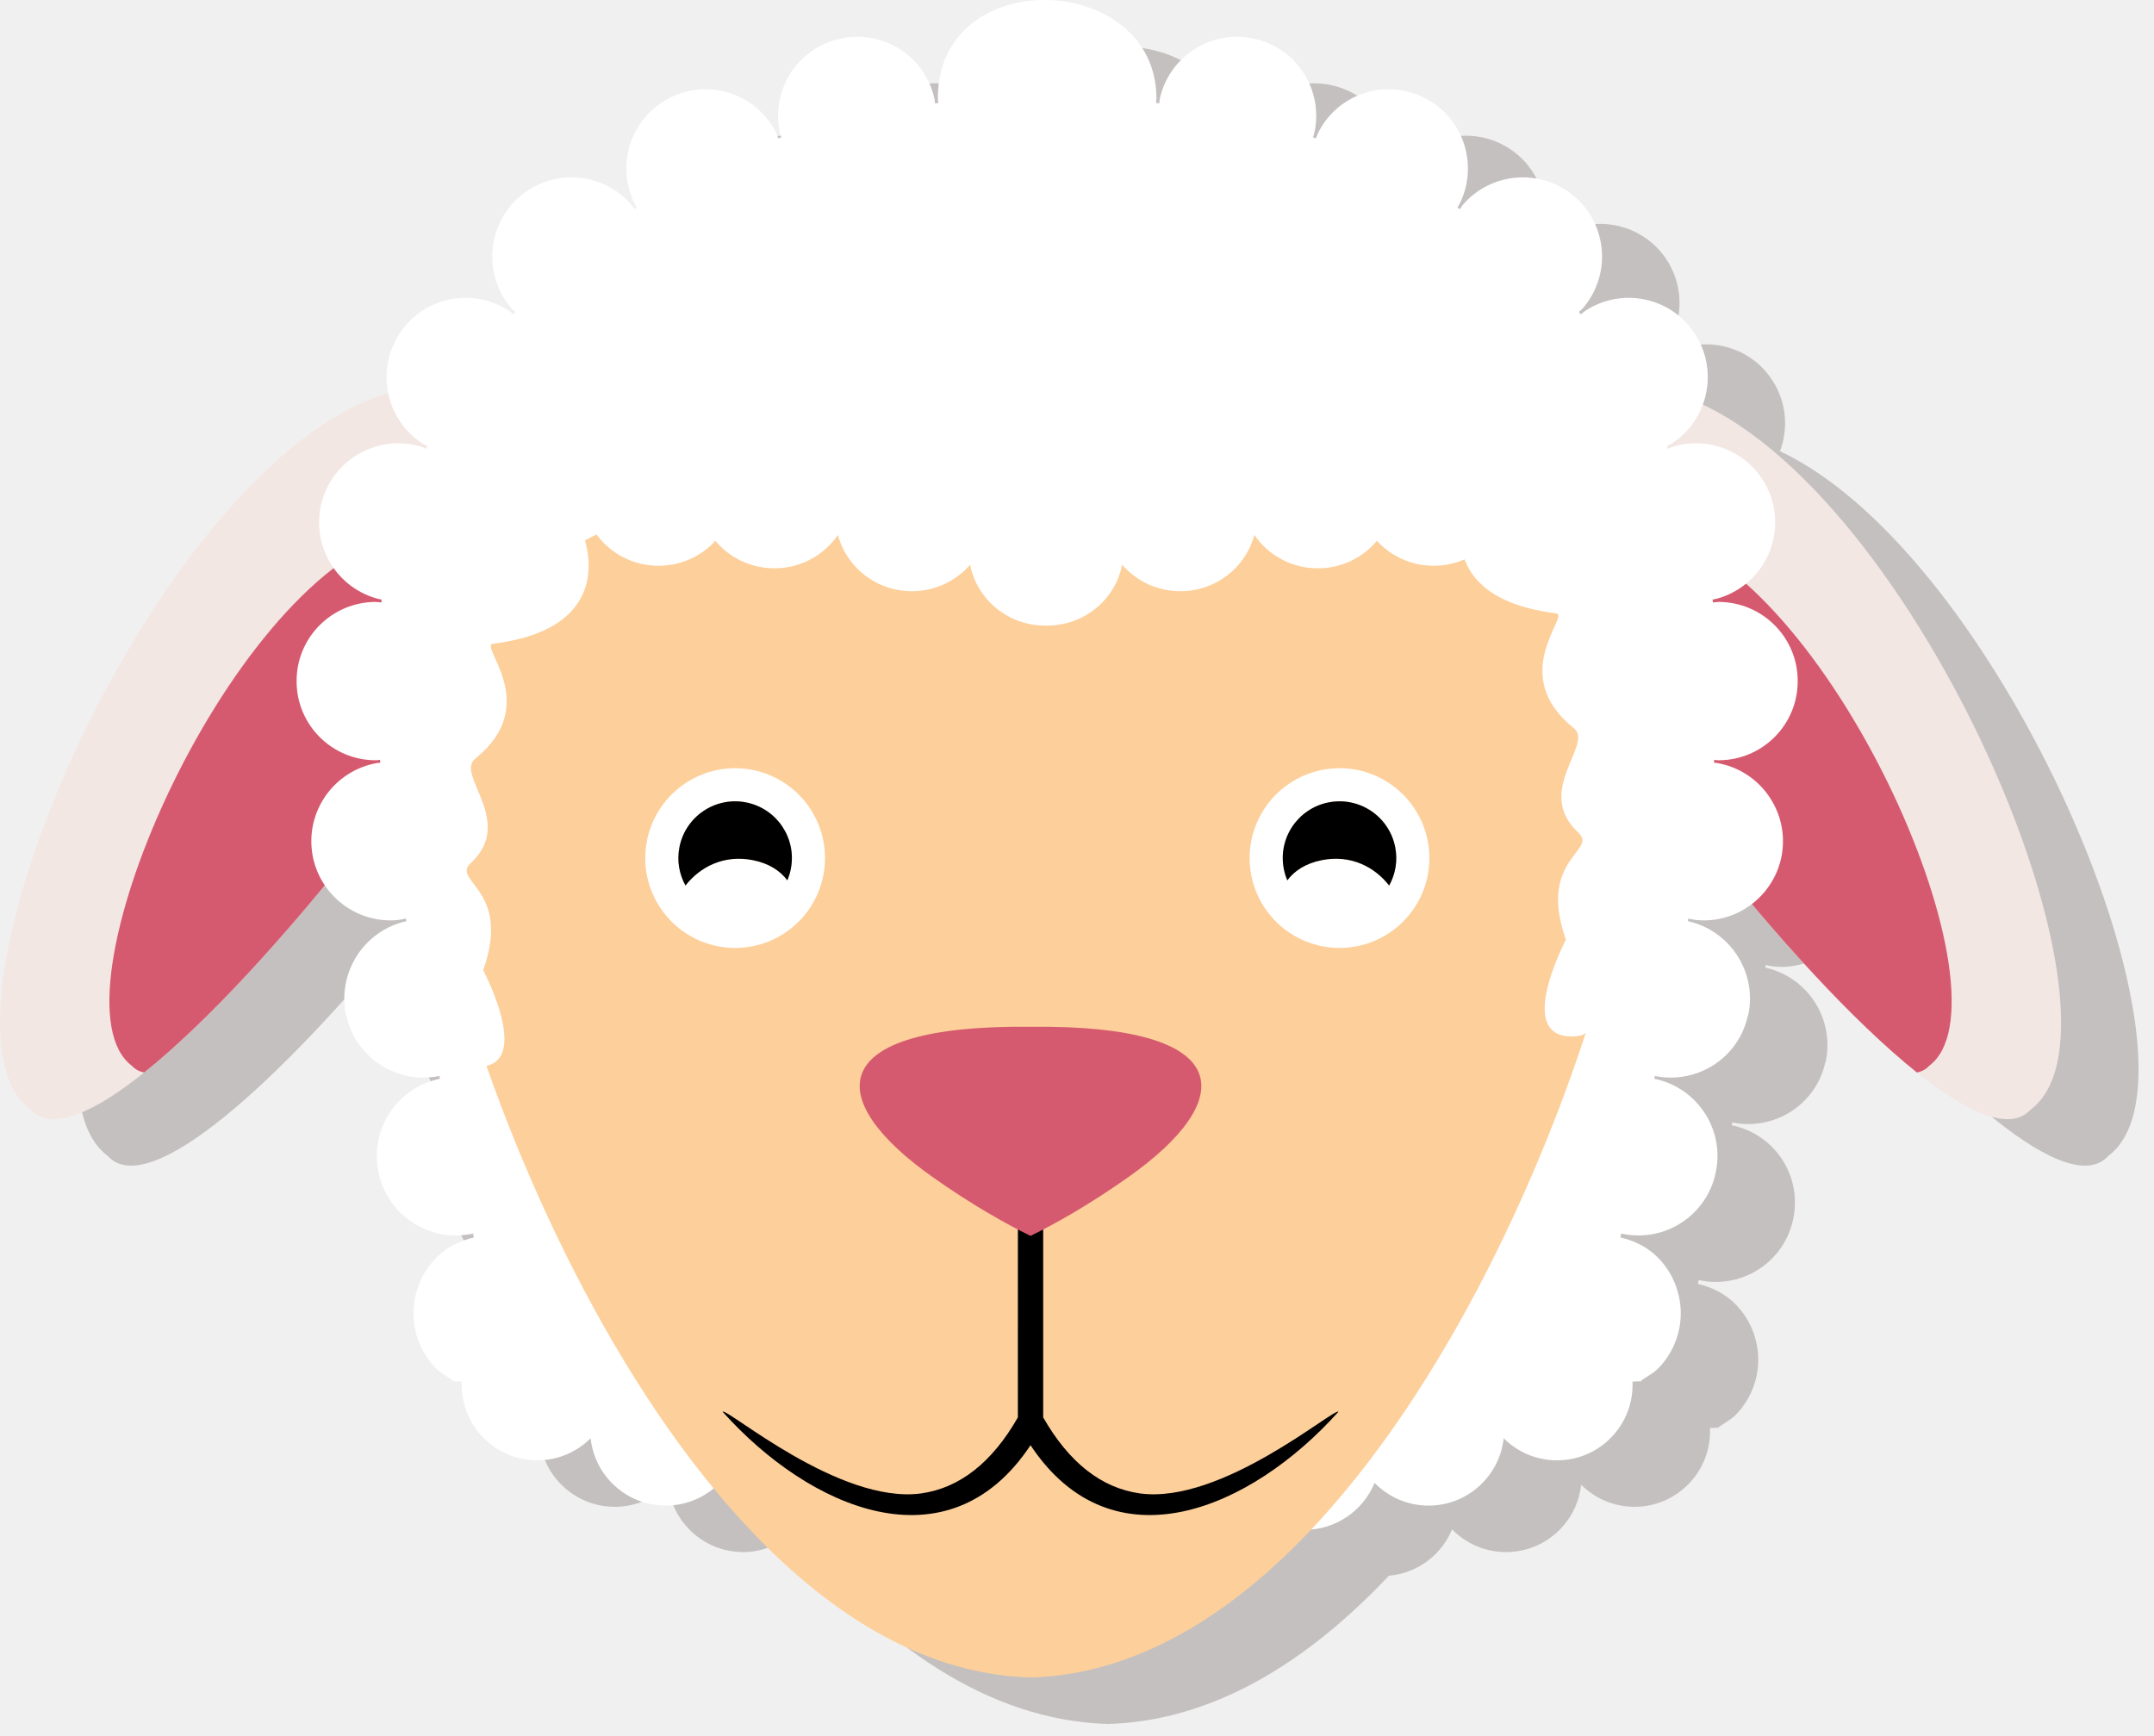
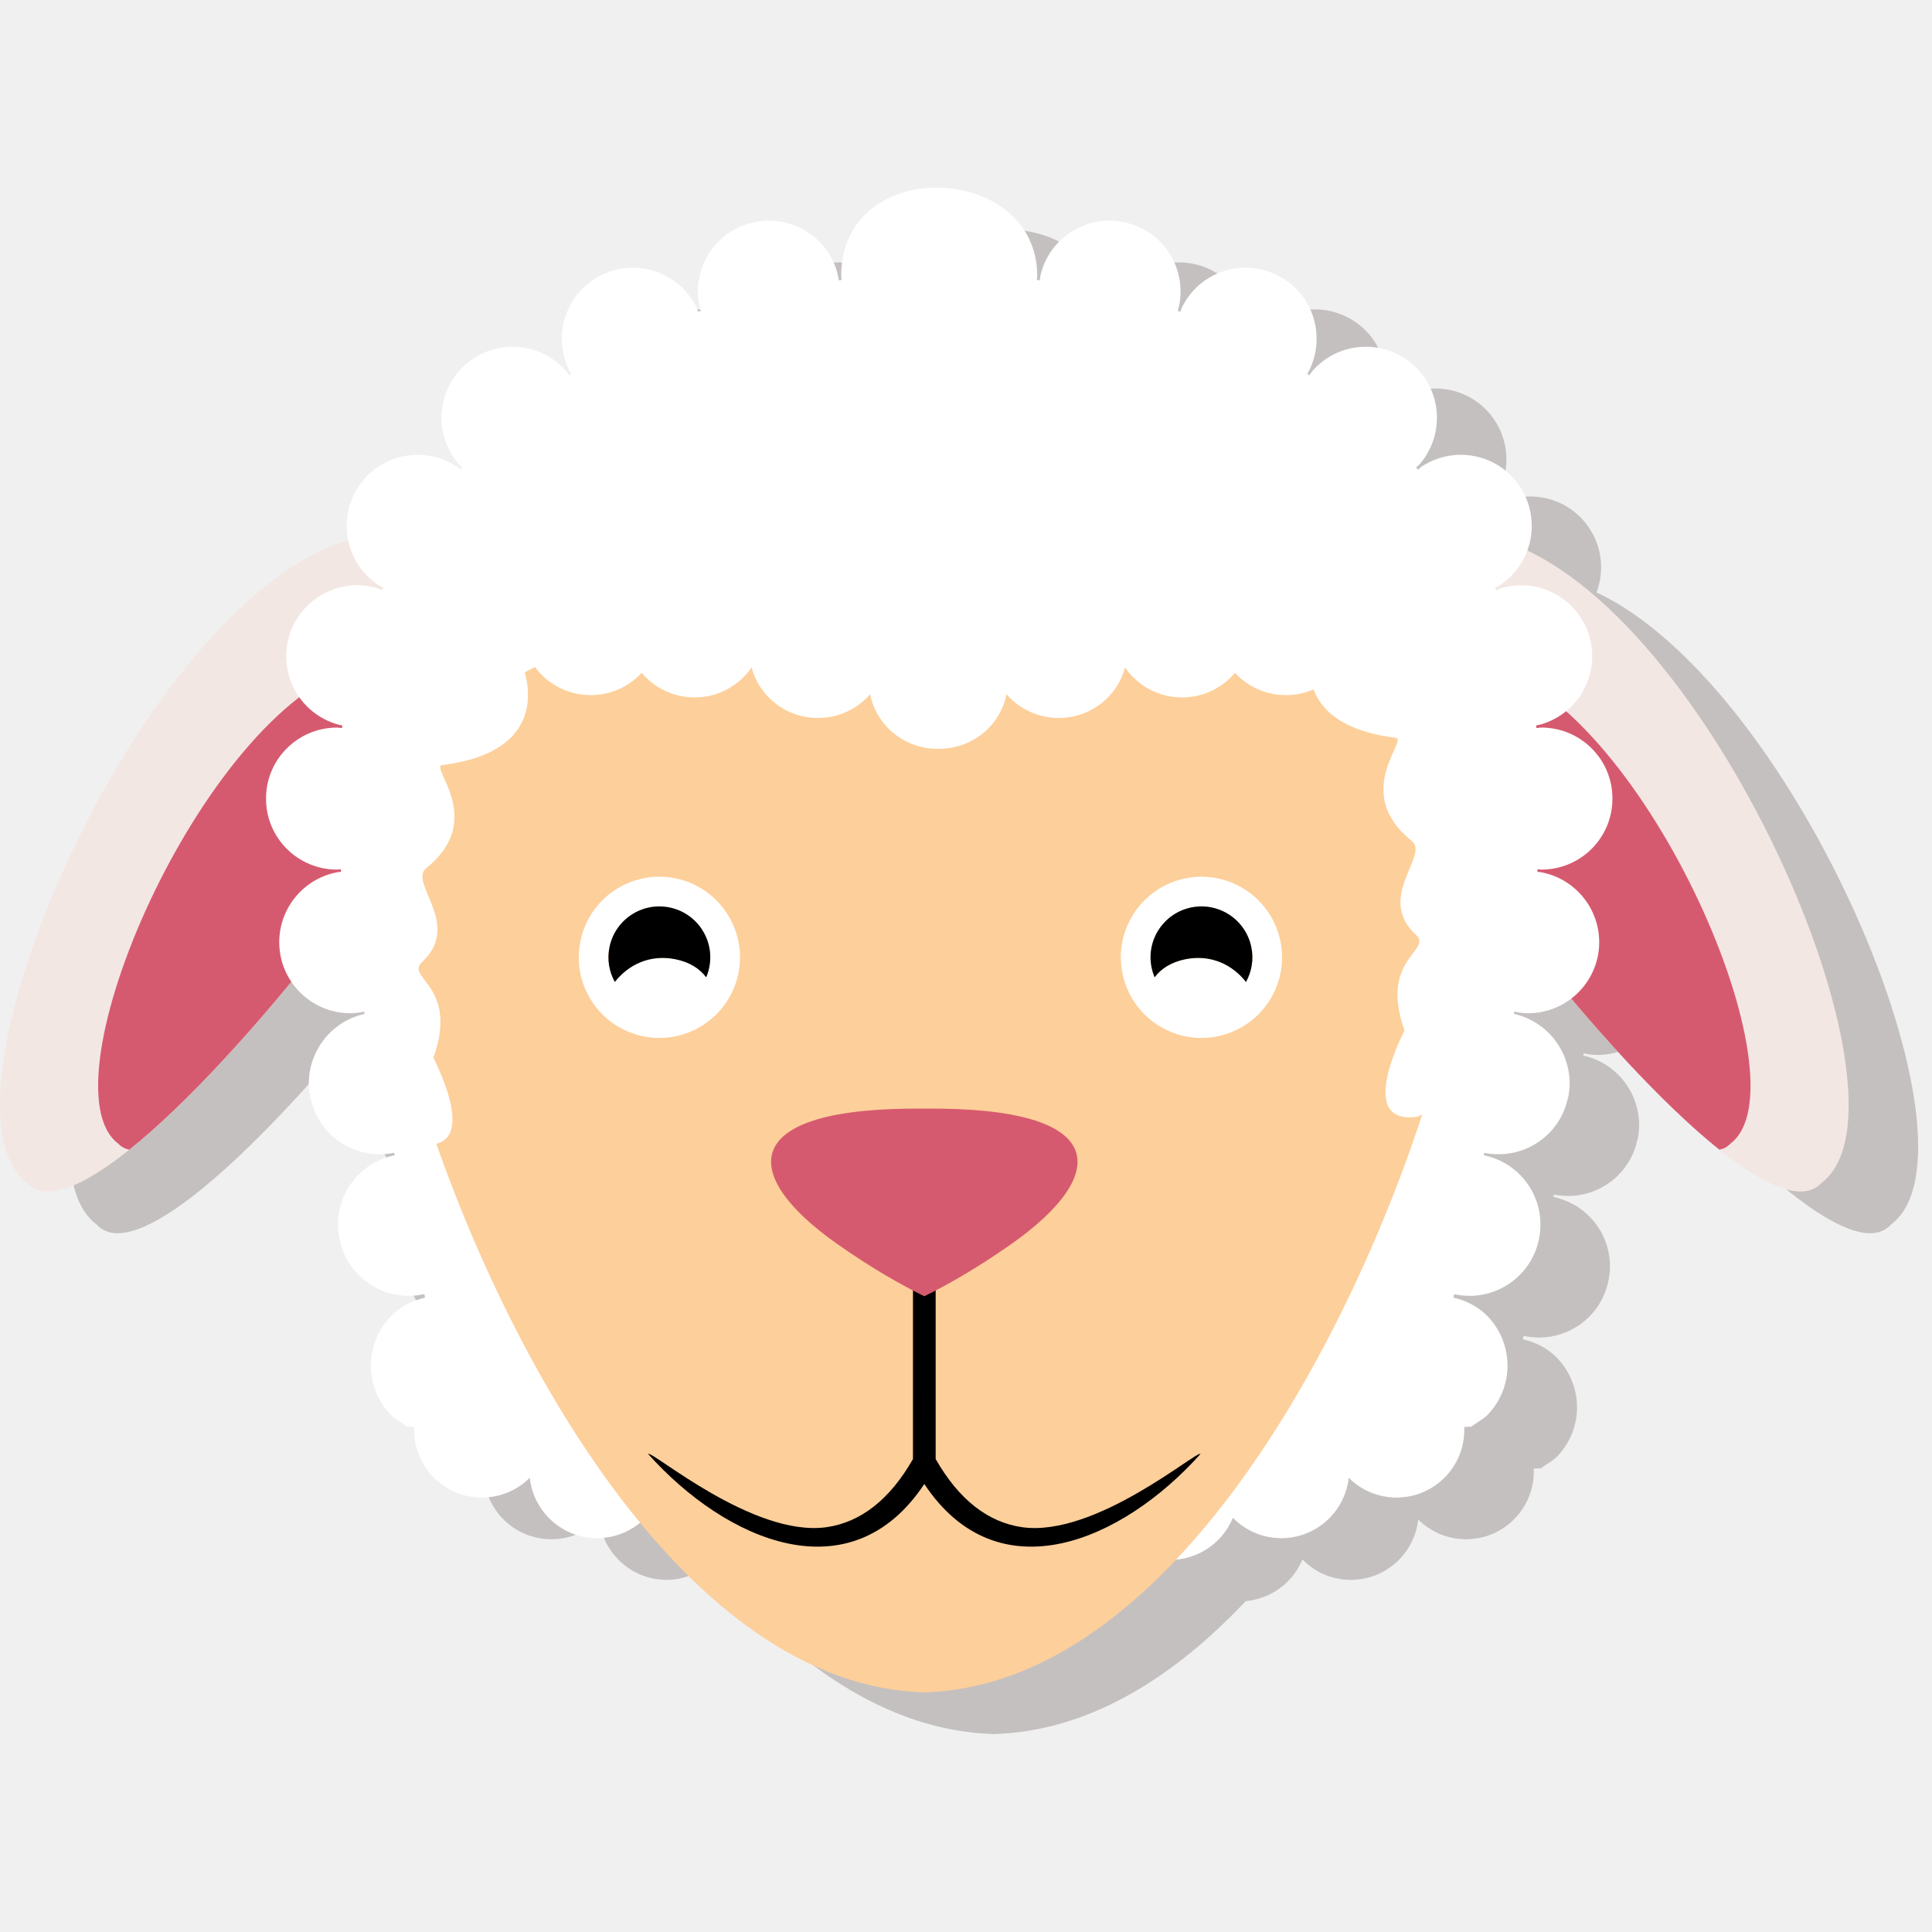
- <svg xmlns="http://www.w3.org/2000/svg" width="100%" height="100%" viewBox="0 0 139 112" version="1.1" xml:space="preserve" style="fill-rule:evenodd;clip-rule:evenodd;stroke-linejoin:round;stroke-miterlimit:1.414;">
-   <path d="M114.866,29.121c0.548,-1.472 0.428,-3.171 -0.499,-4.586c-1.533,-2.367 -4.703,-3.021 -7.066,-1.476c-0.106,0.068 -0.188,0.156 -0.284,0.229c-0.043,-0.05 -0.086,-0.104 -0.13,-0.153c0.082,-0.084 0.175,-0.147 0.255,-0.237c1.838,-2.144 1.606,-5.356 -0.527,-7.21c-2.145,-1.838 -5.373,-1.605 -7.209,0.525c-0.078,0.089 -0.129,0.191 -0.199,0.283c-0.055,-0.035 -0.106,-0.068 -0.154,-0.102c0.05,-0.095 0.109,-0.183 0.16,-0.282c1.228,-2.54 0.179,-5.606 -2.364,-6.833c-2.525,-1.239 -5.591,-0.187 -6.816,2.352c-0.049,0.097 -0.072,0.201 -0.111,0.301c-0.065,-0.024 -0.129,-0.049 -0.196,-0.071c0.028,-0.094 0.067,-0.177 0.088,-0.275c0.614,-2.759 -1.123,-5.488 -3.883,-6.086c-2.759,-0.613 -5.488,1.125 -6.087,3.883c-0.02,0.095 -0.018,0.189 -0.034,0.285c-0.072,-0.008 -0.142,-0.018 -0.213,-0.026c0.004,-0.097 0.028,-0.191 0.028,-0.289c0,-8.19 -14.104,-8.748 -14.104,0c0,0.098 0.024,0.192 0.03,0.289c-0.071,0.008 -0.145,0.018 -0.213,0.026c-0.016,-0.096 -0.014,-0.19 -0.035,-0.285c-0.598,-2.758 -3.329,-4.496 -6.086,-3.883c-2.762,0.598 -4.497,3.327 -3.885,6.086c0.021,0.098 0.06,0.181 0.088,0.275c-0.067,0.022 -0.131,0.047 -0.196,0.071c-0.037,-0.1 -0.062,-0.204 -0.111,-0.301c-1.225,-2.539 -4.291,-3.591 -6.816,-2.352c-2.541,1.227 -3.59,4.293 -2.362,6.833c0.047,0.099 0.108,0.187 0.16,0.282c-0.05,0.034 -0.101,0.067 -0.156,0.102c-0.068,-0.092 -0.121,-0.194 -0.199,-0.283c-1.836,-2.13 -5.064,-2.363 -7.209,-0.525c-2.131,1.854 -2.363,5.066 -0.525,7.21c0.078,0.09 0.172,0.153 0.254,0.237c-0.043,0.049 -0.088,0.103 -0.131,0.153c-0.094,-0.073 -0.178,-0.161 -0.284,-0.229c-2.363,-1.545 -5.533,-0.891 -7.064,1.476c-0.77,1.178 -0.993,2.556 -0.731,3.833c-0.016,0.005 -0.031,0.008 -0.046,0.013c-15,4.539 -30.578,40.611 -23.043,46.227c2.676,2.925 11.158,-4.948 19.012,-14.484c0.934,1.387 2.497,2.274 4.224,2.274c0.279,0 0.57,-0.027 0.861,-0.088c0.049,-0.007 0.09,-0.027 0.135,-0.037c0.012,0.058 0.022,0.118 0.037,0.174c-2.746,0.608 -4.49,3.329 -3.894,6.081l0.015,0c0.51,2.396 2.625,4.015 4.977,4.015c0.342,0 0.685,-0.029 1.027,-0.104c0.008,0.058 0.022,0.122 0.035,0.186c-0.017,0.003 -0.035,0.002 -0.052,0.006c-2.762,0.597 -4.512,3.311 -3.901,6.074c0.512,2.394 2.631,4.026 4.979,4.026c0.365,0 0.73,-0.043 1.094,-0.116c0.007,0 0.013,-0.004 0.023,-0.006c0.012,0.083 0.025,0.169 0.043,0.253c-0.893,0.203 -1.734,0.617 -2.385,1.27c-0.965,0.949 -1.508,2.278 -1.508,3.622c0,1.343 0.543,2.655 1.508,3.605c0.284,0.283 1.062,0.708 1.076,0.778l0.534,0.026c-0.002,0.068 -0.004,0.136 -0.004,0.205c0,2.693 2.181,4.875 4.875,4.875c1.343,0 2.56,-0.544 3.443,-1.424c0.262,2.443 2.332,4.346 4.846,4.346c1.175,0 2.237,-0.434 3.08,-1.127c5.764,7.005 12.68,12.001 20.461,12.22c6.756,-0.19 12.859,-3.984 18.124,-9.565c1.847,-0.166 3.401,-1.347 4.077,-2.995c0.885,0.904 2.117,1.467 3.484,1.467c2.514,0 4.582,-1.903 4.846,-4.346c0.883,0.88 2.1,1.424 3.443,1.424c2.694,0 4.875,-2.182 4.875,-4.875c0,-0.069 -0.002,-0.137 -0.004,-0.205l0.533,-0.026c0.015,-0.07 0.793,-0.495 1.077,-0.778c0.963,-0.95 1.506,-2.262 1.506,-3.605c0,-1.344 -0.543,-2.673 -1.506,-3.622c-0.653,-0.653 -1.494,-1.067 -2.385,-1.27c0.018,-0.084 0.031,-0.17 0.043,-0.253c0.01,0.002 0.014,0.006 0.022,0.006c0.363,0.073 0.728,0.116 1.093,0.116c2.35,0 4.469,-1.632 4.979,-4.026c0.613,-2.763 -1.139,-5.477 -3.899,-6.074c-0.017,-0.004 -0.035,-0.003 -0.052,-0.006c0.013,-0.064 0.027,-0.128 0.035,-0.186c0.34,0.075 0.685,0.104 1.025,0.104c2.352,0 4.467,-1.619 4.977,-4.015l0.017,0c0.596,-2.752 -1.148,-5.473 -3.894,-6.081c0.013,-0.056 0.025,-0.116 0.035,-0.174c0.047,0.01 0.086,0.03 0.135,0.037c0.293,0.061 0.584,0.088 0.863,0.088c1.147,0 2.22,-0.398 3.089,-1.064c7.559,8.977 15.442,16.074 18.003,13.274c7.224,-5.383 -6.792,-38.734 -21.177,-45.487" style="fill:#1b0000;fill-opacity:0.2;" />
-   <path d="M34.267,92.137l-0.1,-0.005c0.082,0.025 0.103,0.02 0.1,0.005" style="fill:#1b0000;fill-opacity:0.2;" />
-   <path d="M110.978,92.132l-0.099,0.005c-0.003,0.015 0.017,0.019 0.099,-0.005" style="fill:#1b0000;fill-opacity:0.2;" />
-   <path d="M131.042,71.608c-5.359,5.86 -34.029,-31.623 -34.262,-38.991c0,0 -3.773,-11.776 11.221,-7.237c14.998,4.54 30.578,40.612 23.041,46.228" style="fill:#f3e7e3;" />
-   <path d="M123.699,69.213c-8.225,-6.58 -20.314,-22.364 -24.98,-31.33c-0.081,-2.358 0.99,-5.765 8.646,-3.447c11.145,3.373 22.723,30.178 17.121,34.351c-0.213,0.235 -0.478,0.369 -0.787,0.426" style="fill:#d65a6f;" />
-   <path d="M1.96,71.608c5.361,5.86 34.031,-31.623 34.262,-38.991c0,0 3.773,-11.776 -11.219,-7.237c-15,4.54 -30.578,40.612 -23.043,46.228" style="fill:#f3e7e3;" />
-   <path d="M9.306,69.213c8.223,-6.58 20.312,-22.364 24.98,-31.33c0.079,-2.358 -0.99,-5.765 -8.648,-3.447c-11.145,3.373 -22.723,30.178 -17.121,34.351c0.215,0.235 0.48,0.369 0.789,0.426" style="fill:#d65a6f;" />
-   <path d="M60.521,6.353c0,0.098 0.023,0.191 0.029,0.289c-0.07,0.008 -0.144,0.018 -0.213,0.025c-0.015,-0.095 -0.013,-0.189 -0.035,-0.285c-0.597,-2.758 -3.328,-4.496 -6.086,-3.883c-2.761,0.598 -4.496,3.328 -3.884,6.086c0.021,0.098 0.06,0.182 0.087,0.276c-0.066,0.021 -0.13,0.047 -0.195,0.07c-0.037,-0.099 -0.062,-0.203 -0.111,-0.301c-1.225,-2.539 -4.291,-3.59 -6.817,-2.351c-2.541,1.226 -3.589,4.293 -2.361,6.833c0.047,0.098 0.107,0.186 0.16,0.282c-0.051,0.033 -0.101,0.066 -0.156,0.102c-0.068,-0.092 -0.121,-0.195 -0.199,-0.284c-1.836,-2.13 -5.065,-2.362 -7.209,-0.524c-2.131,1.853 -2.364,5.065 -0.526,7.21c0.079,0.09 0.172,0.152 0.254,0.236c-0.043,0.049 -0.088,0.104 -0.131,0.154c-0.093,-0.074 -0.177,-0.162 -0.283,-0.229c-2.363,-1.546 -5.533,-0.892 -7.064,1.476c-1.547,2.363 -0.891,5.53 1.474,7.08c0.106,0.068 0.219,0.119 0.327,0.178c-0.024,0.056 -0.055,0.112 -0.081,0.169c-0.117,-0.047 -0.224,-0.108 -0.349,-0.144c-2.699,-0.803 -5.543,0.746 -6.35,3.445c-0.801,2.714 0.744,5.547 3.461,6.348c0.119,0.038 0.242,0.056 0.367,0.084c-0.009,0.062 -0.019,0.127 -0.025,0.187c-0.125,-0.009 -0.244,-0.037 -0.371,-0.037c-2.83,0.016 -5.109,2.307 -5.094,5.123c0,2.818 2.289,5.096 5.108,5.096l0.015,0c0.088,0 0.172,-0.023 0.258,-0.027c0.006,0.064 0.014,0.127 0.021,0.189c-0.068,0.009 -0.128,0.003 -0.191,0.013c-2.791,0.481 -4.656,3.123 -4.189,5.897l0,0.014c0.435,2.482 2.584,4.248 5.035,4.248c0.279,0 0.57,-0.027 0.861,-0.088c0.049,-0.008 0.09,-0.027 0.135,-0.037c0.012,0.058 0.021,0.117 0.037,0.174c-2.746,0.607 -4.49,3.329 -3.895,6.081l0.016,0c0.51,2.395 2.625,4.014 4.977,4.014c0.341,0 0.685,-0.029 1.027,-0.103c0.008,0.058 0.021,0.122 0.035,0.185c-0.017,0.003 -0.035,0.002 -0.053,0.006c-2.761,0.598 -4.511,3.312 -3.9,6.075c0.512,2.393 2.631,4.026 4.979,4.026c0.365,0 0.73,-0.043 1.093,-0.116c0.008,0 0.014,-0.004 0.024,-0.006c0.011,0.083 0.025,0.169 0.043,0.253c-0.893,0.203 -1.735,0.617 -2.385,1.269c-0.965,0.95 -1.508,2.279 -1.508,3.622c0,1.343 0.543,2.656 1.508,3.606c0.346,0.345 1.439,0.907 0.976,0.772l0.633,0.032c-0.002,0.068 -0.004,0.135 -0.004,0.205c0,2.693 2.182,4.875 4.875,4.875c1.344,0 2.561,-0.544 3.444,-1.424c0.261,2.442 2.332,4.346 4.845,4.346c1.366,0 2.598,-0.563 3.485,-1.467c0.728,1.776 2.472,3.028 4.512,3.028c0.984,0 1.9,-0.294 2.668,-0.796c0.871,1.321 2.367,2.192 4.068,2.192c2.693,0 4.875,-2.183 4.875,-4.875c0,-2.693 -2.182,-4.875 -4.875,-4.875c-0.985,0 -1.901,0.292 -2.666,0.794c-0.367,-0.555 -0.846,-1.032 -1.402,-1.396c3.882,0.016 7.957,-0.012 12,-0.112c0.65,0.017 1.298,0.031 1.949,0.043c0.648,-0.012 1.299,-0.026 1.947,-0.043c4.045,0.1 8.117,0.128 12.002,0.112c-0.559,0.364 -1.037,0.841 -1.402,1.396c-0.768,-0.502 -1.682,-0.794 -2.668,-0.794c-2.692,0 -4.873,2.182 -4.873,4.875c0,2.692 2.181,4.875 4.873,4.875c1.701,0 3.199,-0.871 4.07,-2.192c0.766,0.502 1.682,0.796 2.666,0.796c2.039,0 3.785,-1.252 4.514,-3.028c0.884,0.904 2.117,1.467 3.484,1.467c2.514,0 4.582,-1.904 4.846,-4.346c0.883,0.88 2.099,1.424 3.443,1.424c2.693,0 4.875,-2.182 4.875,-4.875c0,-0.07 -0.002,-0.137 -0.004,-0.205l0.631,-0.032c-0.461,0.135 0.633,-0.427 0.979,-0.772c0.962,-0.95 1.505,-2.263 1.505,-3.606c0,-1.343 -0.543,-2.672 -1.505,-3.622c-0.653,-0.652 -1.495,-1.066 -2.385,-1.269c0.017,-0.084 0.031,-0.17 0.043,-0.253c0.01,0.002 0.013,0.006 0.021,0.006c0.364,0.073 0.729,0.116 1.094,0.116c2.35,0 4.469,-1.633 4.979,-4.026c0.613,-2.763 -1.139,-5.477 -3.899,-6.075c-0.018,-0.004 -0.035,-0.003 -0.053,-0.006c0.014,-0.063 0.028,-0.127 0.035,-0.185c0.34,0.074 0.686,0.103 1.026,0.103c2.351,0 4.467,-1.619 4.976,-4.014l0.018,0c0.596,-2.752 -1.148,-5.474 -3.895,-6.081c0.014,-0.057 0.026,-0.116 0.036,-0.174c0.047,0.01 0.086,0.029 0.134,0.037c0.293,0.061 0.584,0.088 0.864,0.088c2.451,0 4.597,-1.766 5.035,-4.248l0,-0.014c0.467,-2.774 -1.401,-5.416 -4.192,-5.897c-0.062,-0.01 -0.123,-0.004 -0.189,-0.013c0.006,-0.062 0.016,-0.125 0.021,-0.189c0.086,0.004 0.168,0.027 0.256,0.027l0.018,0c2.818,0 5.107,-2.278 5.107,-5.096c0.016,-2.816 -2.263,-5.107 -5.093,-5.123c-0.127,0 -0.248,0.028 -0.372,0.037c-0.007,-0.06 -0.017,-0.125 -0.025,-0.187c0.123,-0.028 0.246,-0.046 0.365,-0.084c2.717,-0.801 4.262,-3.634 3.461,-6.348c-0.804,-2.699 -3.648,-4.248 -6.349,-3.445c-0.123,0.036 -0.233,0.097 -0.35,0.144c-0.025,-0.057 -0.055,-0.113 -0.08,-0.169c0.107,-0.059 0.223,-0.11 0.328,-0.178c2.363,-1.55 3.022,-4.717 1.475,-7.08c-1.533,-2.368 -4.703,-3.022 -7.067,-1.476c-0.105,0.067 -0.187,0.155 -0.283,0.229c-0.043,-0.05 -0.086,-0.105 -0.131,-0.154c0.082,-0.084 0.176,-0.146 0.256,-0.236c1.838,-2.145 1.606,-5.357 -0.527,-7.21c-2.145,-1.838 -5.373,-1.606 -7.209,0.524c-0.078,0.089 -0.129,0.192 -0.199,0.284c-0.055,-0.036 -0.106,-0.069 -0.155,-0.102c0.051,-0.096 0.11,-0.184 0.16,-0.282c1.229,-2.54 0.18,-5.607 -2.363,-6.833c-2.525,-1.239 -5.592,-0.188 -6.816,2.351c-0.049,0.098 -0.073,0.202 -0.112,0.301c-0.064,-0.023 -0.129,-0.049 -0.195,-0.07c0.027,-0.094 0.066,-0.178 0.088,-0.276c0.613,-2.758 -1.123,-5.488 -3.883,-6.086c-2.76,-0.613 -5.488,1.125 -6.088,3.883c-0.019,0.096 -0.017,0.19 -0.033,0.285c-0.072,-0.007 -0.143,-0.017 -0.213,-0.025c0.004,-0.098 0.028,-0.191 0.028,-0.289c0,-8.19 -14.104,-8.748 -14.104,0" style="fill:#fff;" />
-   <path d="M66.501,32.52l-19.463,0c-10.752,0 -19.471,8.714 -19.471,19.464c0,11.917 15.575,55.619 38.934,56.274c23.359,-0.655 38.934,-44.357 38.934,-56.274c0,-10.75 -8.717,-19.464 -19.469,-19.464l-19.465,0Z" style="fill:#fdcf9a;" />
-   <path d="M67.574,30.679c1.504,0 2.852,0.663 3.756,1.709c0.437,-2.237 2.437,-3.927 4.84,-3.927c1.709,0 3.215,0.855 4.099,2.154c0.549,-2.089 2.479,-3.633 4.774,-3.633c1.457,0 2.763,0.622 3.666,1.608c0.904,-1.082 2.275,-1.773 3.81,-1.773c2.723,0 4.93,2.17 4.93,4.847c0,2.677 -2.207,4.848 -4.93,4.848c-1.455,0 -2.765,-0.622 -3.666,-1.608c-0.904,1.081 -2.275,1.772 -3.81,1.772c-1.709,0 -3.215,-0.856 -4.1,-2.155c-0.549,2.09 -2.476,3.634 -4.773,3.634c-1.504,0 -2.852,-0.664 -3.756,-1.709c-0.438,2.237 -2.438,3.927 -4.84,3.927l-0.066,-0.001l-0.065,0.001c-2.402,0 -4.402,-1.69 -4.84,-3.927c-0.904,1.045 -2.252,1.709 -3.758,1.709c-2.294,0 -4.224,-1.544 -4.773,-3.634c-0.883,1.299 -2.389,2.155 -4.098,2.155c-1.535,0 -2.906,-0.691 -3.81,-1.772c-0.902,0.986 -2.211,1.608 -3.666,1.608c-2.723,0 -4.93,-2.171 -4.93,-4.848c0,-2.677 2.207,-4.847 4.93,-4.847c1.533,0 2.906,0.691 3.808,1.773c0.903,-0.986 2.211,-1.608 3.668,-1.608c2.295,0 4.225,1.544 4.774,3.633c0.883,-1.299 2.388,-2.154 4.097,-2.154c2.403,0 4.405,1.69 4.84,3.927c0.905,-1.046 2.252,-1.709 3.758,-1.709l0.131,0Z" style="fill:#fff;" />
-   <path d="M36.222,32.617c0.437,-1.012 5.723,7.68 -4.408,8.926c-0.938,0.115 3.209,3.933 -1.153,7.423c-1.291,1.035 2.614,4.051 -0.285,6.737c-1.275,1.182 2.66,1.67 0.809,6.9c-0.01,0.031 3.59,6.762 -0.85,6.216c-1.332,-0.165 -4.551,-5.544 -3.492,-8.394c0.717,-1.937 -3.211,-10.134 0.041,-18.538c2.318,-5.991 -1.939,-4.811 7.395,-8.86c0.252,-0.109 2.019,-0.6 2.3,-0.488l-0.357,0.078Z" style="fill:#fff;" />
-   <path d="M96.009,30.653c-0.436,-1.011 -5.723,7.682 4.41,8.928c0.936,0.115 -3.211,3.932 1.149,7.422c1.295,1.036 -2.612,4.05 0.287,6.736c1.275,1.182 -2.658,1.672 -0.807,6.901c0.01,0.03 -3.592,6.762 0.85,6.215c1.332,-0.162 4.55,-5.544 3.492,-8.393c-0.719,-1.937 3.209,-10.135 -0.043,-18.538c-2.318,-5.992 1.939,-4.81 -7.395,-8.859c-0.252,-0.11 -2.017,-0.6 -2.3,-0.49l0.357,0.078Z" style="fill:#fff;" />
-   <path d="M43.847,54.662c0.395,-1.983 2.322,-3.272 4.305,-2.878c1.986,0.395 3.275,2.322 2.879,4.307c-0.051,0.254 -0.127,0.494 -0.223,0.722c-0.461,-0.619 -1.186,-1.095 -2.223,-1.302c-1.869,-0.37 -3.402,0.425 -4.349,1.636c-0.407,-0.73 -0.567,-1.603 -0.389,-2.485m2.461,6.402c3.141,0.625 6.193,-1.414 6.82,-4.555c0.623,-3.143 -1.416,-6.194 -4.558,-6.82c-3.141,-0.626 -6.192,1.414 -6.819,4.556c-0.625,3.141 1.414,6.194 4.557,6.819" style="fill:#fff;fill-rule:nonzero;" />
-   <path d="M48.585,55.511c1.037,0.207 1.762,0.684 2.223,1.303c0.095,-0.229 0.172,-0.469 0.222,-0.723c0.397,-1.984 -0.892,-3.912 -2.879,-4.307c-1.982,-0.394 -3.91,0.895 -4.304,2.878c-0.178,0.882 -0.018,1.755 0.388,2.486c0.948,-1.211 2.481,-2.006 4.35,-1.637" style="fill-rule:nonzero;" />
-   <path d="M89.644,57.147c-0.947,-1.211 -2.48,-2.006 -4.35,-1.637c-1.037,0.207 -1.761,0.684 -2.222,1.303c-0.096,-0.228 -0.172,-0.469 -0.223,-0.723c-0.396,-1.984 0.893,-3.912 2.879,-4.306c1.982,-0.395 3.91,0.894 4.305,2.878c0.177,0.881 0.017,1.755 -0.389,2.485m2.484,-2.902c-0.627,-3.142 -3.677,-5.182 -6.818,-4.556c-3.143,0.626 -5.182,3.677 -4.559,6.819c0.627,3.142 3.68,5.181 6.821,4.556c3.142,-0.625 5.181,-3.679 4.556,-6.819" style="fill:#fff;fill-rule:nonzero;" />
-   <path d="M85.294,55.511c-1.037,0.207 -1.762,0.684 -2.223,1.303c-0.095,-0.229 -0.172,-0.469 -0.222,-0.723c-0.397,-1.984 0.892,-3.912 2.879,-4.307c1.982,-0.394 3.91,0.895 4.304,2.878c0.178,0.882 0.018,1.755 -0.388,2.486c-0.948,-1.211 -2.481,-2.006 -4.35,-1.637" style="fill-rule:nonzero;" />
-   <path d="M66.501,78.654c-0.272,-0.015 -0.546,-0.023 -0.815,-0.027l-0.002,12.846c-1.661,2.911 -3.761,4.561 -6.245,4.906c-5.276,0.718 -12.543,-5.54 -12.809,-5.272c5.626,6.279 14.56,10.171 19.871,2.16c5.311,8.011 14.245,4.119 19.871,-2.16c-0.266,-0.268 -7.533,5.99 -12.809,5.272c-2.484,-0.345 -4.583,-1.995 -6.245,-4.906l0,-12.846c-0.271,0.004 -0.545,0.012 -0.817,0.027" />
-   <path d="M66.5,66.263c-13.467,-0.142 -13.351,4.736 -6.305,9.708c2.567,1.812 4.737,3.021 6.305,3.788c1.568,-0.767 3.739,-1.976 6.306,-3.788c7.046,-4.972 7.162,-9.85 -6.306,-9.708" style="fill:#d65a6f;" />
+ <svg xmlns="http://www.w3.org/2000/svg" width="100%" height="100%" viewBox="0 0 139 139" version="1.1" xml:space="preserve" style="fill-rule:evenodd;clip-rule:evenodd;stroke-linejoin:round;stroke-miterlimit:1.414;">
+   <g transform="matrix(1,0,0,1,0,13.5)">
+     <path d="M114.866,29.121C115.414,27.649 115.294,25.95 114.367,24.535C112.834,22.168 109.664,21.514 107.301,23.059C107.195,23.127 107.113,23.215 107.017,23.288C106.974,23.238 106.931,23.184 106.887,23.135C106.969,23.051 107.062,22.988 107.142,22.898C108.98,20.754 108.748,17.542 106.615,15.688C104.47,13.85 101.242,14.083 99.406,16.213C99.328,16.302 99.277,16.404 99.207,16.496C99.152,16.461 99.101,16.428 99.053,16.394C99.103,16.299 99.162,16.211 99.213,16.112C100.441,13.572 99.392,10.506 96.849,9.279C94.324,8.04 91.258,9.092 90.033,11.631C89.984,11.728 89.961,11.832 89.922,11.932C89.857,11.908 89.793,11.883 89.726,11.861C89.754,11.767 89.793,11.684 89.814,11.586C90.428,8.827 88.691,6.098 85.931,5.5C83.172,4.887 80.443,6.625 79.844,9.383C79.824,9.478 79.826,9.572 79.81,9.668C79.738,9.66 79.668,9.65 79.597,9.642C79.601,9.545 79.625,9.451 79.625,9.353C79.625,1.163 65.521,0.605 65.521,9.353C65.521,9.451 65.545,9.545 65.551,9.642C65.48,9.65 65.406,9.66 65.338,9.668C65.322,9.572 65.324,9.478 65.303,9.383C64.705,6.625 61.974,4.887 59.217,5.5C56.455,6.098 54.72,8.827 55.332,11.586C55.353,11.684 55.392,11.767 55.42,11.861C55.353,11.883 55.289,11.908 55.224,11.932C55.187,11.832 55.162,11.728 55.113,11.631C53.888,9.092 50.822,8.04 48.297,9.279C45.756,10.506 44.707,13.572 45.935,16.112C45.982,16.211 46.043,16.299 46.095,16.394C46.045,16.428 45.994,16.461 45.939,16.496C45.871,16.404 45.818,16.302 45.74,16.213C43.904,14.083 40.676,13.85 38.531,15.688C36.4,17.542 36.168,20.754 38.006,22.898C38.084,22.988 38.178,23.051 38.26,23.135C38.217,23.184 38.172,23.238 38.129,23.288C38.035,23.215 37.951,23.127 37.845,23.059C35.482,21.514 32.312,22.168 30.781,24.535C30.011,25.713 29.788,27.091 30.05,28.368C30.034,28.373 30.019,28.376 30.004,28.381C15.004,32.92 -0.574,68.992 6.961,74.608C9.637,77.533 18.119,69.66 25.973,60.124C26.907,61.511 28.47,62.398 30.197,62.398C30.476,62.398 30.767,62.371 31.058,62.31C31.107,62.303 31.148,62.283 31.193,62.273C31.205,62.331 31.215,62.391 31.23,62.447C28.484,63.055 26.74,65.776 27.336,68.528L27.351,68.528C27.861,70.924 29.976,72.543 32.328,72.543C32.67,72.543 33.013,72.514 33.355,72.439C33.363,72.497 33.377,72.561 33.39,72.625C33.373,72.628 33.355,72.627 33.338,72.631C30.576,73.228 28.826,75.942 29.437,78.705C29.949,81.099 32.068,82.731 34.416,82.731C34.781,82.731 35.146,82.688 35.51,82.615C35.517,82.615 35.523,82.611 35.533,82.609C35.545,82.692 35.558,82.778 35.576,82.862C34.683,83.065 33.842,83.479 33.191,84.132C32.226,85.081 31.683,86.41 31.683,87.754C31.683,89.097 32.226,90.409 33.191,91.359C33.475,91.642 34.253,92.067 34.267,92.137L34.801,92.163C34.799,92.231 34.797,92.299 34.797,92.368C34.797,95.061 36.978,97.243 39.672,97.243C41.015,97.243 42.232,96.699 43.115,95.819C43.377,98.262 45.447,100.165 47.961,100.165C49.136,100.165 50.198,99.731 51.041,99.038C56.805,106.043 63.721,111.039 71.502,111.258C78.258,111.068 84.361,107.274 89.626,101.693C91.473,101.527 93.027,100.346 93.703,98.698C94.588,99.602 95.82,100.165 97.187,100.165C99.701,100.165 101.769,98.262 102.033,95.819C102.916,96.699 104.133,97.243 105.476,97.243C108.17,97.243 110.351,95.061 110.351,92.368C110.351,92.299 110.349,92.231 110.347,92.163L110.88,92.137C110.895,92.067 111.673,91.642 111.957,91.359C112.92,90.409 113.463,89.097 113.463,87.754C113.463,86.41 112.92,85.081 111.957,84.132C111.304,83.479 110.463,83.065 109.572,82.862C109.59,82.778 109.603,82.692 109.615,82.609C109.625,82.611 109.629,82.615 109.637,82.615C110,82.688 110.365,82.731 110.73,82.731C113.08,82.731 115.199,81.099 115.709,78.705C116.322,75.942 114.57,73.228 111.81,72.631C111.793,72.627 111.775,72.628 111.758,72.625C111.771,72.561 111.785,72.497 111.793,72.439C112.133,72.514 112.478,72.543 112.818,72.543C115.17,72.543 117.285,70.924 117.795,68.528L117.812,68.528C118.408,65.776 116.664,63.055 113.918,62.447C113.931,62.391 113.943,62.331 113.953,62.273C114,62.283 114.039,62.303 114.088,62.31C114.381,62.371 114.672,62.398 114.951,62.398C116.098,62.398 117.171,62 118.04,61.334C125.599,70.311 133.482,77.408 136.043,74.608C143.267,69.225 129.251,35.874 114.866,29.121" style="fill:rgb(27,0,0);fill-opacity:0.2;" />
+   </g>
+   <g transform="matrix(1,0,0,1,0,13.5)">
+     <path d="M34.267,92.137L34.167,92.132C34.249,92.157 34.27,92.152 34.267,92.137" style="fill:rgb(27,0,0);fill-opacity:0.2;" />
+   </g>
+   <g transform="matrix(1,0,0,1,0,13.5)">
+     <path d="M110.978,92.132L110.879,92.137C110.876,92.152 110.896,92.156 110.978,92.132" style="fill:rgb(27,0,0);fill-opacity:0.2;" />
+   </g>
+   <g transform="matrix(1,0,0,1,0,13.5)">
+     <path d="M131.042,71.608C125.683,77.468 97.013,39.985 96.78,32.617C96.78,32.617 93.007,20.841 108.001,25.38C122.999,29.92 138.579,65.992 131.042,71.608" style="fill:rgb(243,231,227);" />
+   </g>
+   <g transform="matrix(1,0,0,1,0,13.5)">
+     <path d="M123.699,69.213C115.474,62.633 103.385,46.849 98.719,37.883C98.638,35.525 99.709,32.118 107.365,34.436C118.51,37.809 130.088,64.614 124.486,68.787C124.273,69.022 124.008,69.156 123.699,69.213" style="fill:rgb(214,90,111);" />
+   </g>
+   <g transform="matrix(1,0,0,1,0,13.5)">
+     <path d="M1.96,71.608C7.321,77.468 35.991,39.985 36.222,32.617C36.222,32.617 39.995,20.841 25.003,25.38C10.003,29.92 -5.575,65.992 1.96,71.608" style="fill:rgb(243,231,227);" />
+   </g>
+   <g transform="matrix(1,0,0,1,0,13.5)">
+     <path d="M9.306,69.213C17.529,62.633 29.618,46.849 34.286,37.883C34.365,35.525 33.296,32.118 25.638,34.436C14.493,37.809 2.915,64.614 8.517,68.787C8.732,69.022 8.997,69.156 9.306,69.213" style="fill:rgb(214,90,111);" />
+   </g>
+   <g transform="matrix(1,0,0,1,0,13.5)">
+     <path d="M60.521,6.353C60.521,6.451 60.544,6.544 60.55,6.642C60.48,6.65 60.406,6.66 60.337,6.667C60.322,6.572 60.324,6.478 60.302,6.382C59.705,3.624 56.974,1.886 54.216,2.499C51.455,3.097 49.72,5.827 50.332,8.585C50.353,8.683 50.392,8.767 50.419,8.861C50.353,8.882 50.289,8.908 50.224,8.931C50.187,8.832 50.162,8.728 50.113,8.63C48.888,6.091 45.822,5.04 43.296,6.279C40.755,7.505 39.707,10.572 40.935,13.112C40.982,13.21 41.042,13.298 41.095,13.394C41.044,13.427 40.994,13.46 40.939,13.496C40.871,13.404 40.818,13.301 40.74,13.212C38.904,11.082 35.675,10.85 33.531,12.688C31.4,14.541 31.167,17.753 33.005,19.898C33.084,19.988 33.177,20.05 33.259,20.134C33.216,20.183 33.171,20.238 33.128,20.288C33.035,20.214 32.951,20.126 32.845,20.059C30.482,18.513 27.312,19.167 25.781,21.535C24.234,23.898 24.89,27.065 27.255,28.615C27.361,28.683 27.474,28.734 27.582,28.793C27.558,28.849 27.527,28.905 27.501,28.962C27.384,28.915 27.277,28.854 27.152,28.818C24.453,28.015 21.609,29.564 20.802,32.263C20.001,34.977 21.546,37.81 24.263,38.611C24.382,38.649 24.505,38.667 24.63,38.695C24.621,38.757 24.611,38.822 24.605,38.882C24.48,38.873 24.361,38.845 24.234,38.845C21.404,38.861 19.125,41.152 19.14,43.968C19.14,46.786 21.429,49.064 24.248,49.064L24.263,49.064C24.351,49.064 24.435,49.041 24.521,49.037C24.527,49.101 24.535,49.164 24.542,49.226C24.474,49.235 24.414,49.229 24.351,49.239C21.56,49.72 19.695,52.362 20.162,55.136L20.162,55.15C20.597,57.632 22.746,59.398 25.197,59.398C25.476,59.398 25.767,59.371 26.058,59.31C26.107,59.302 26.148,59.283 26.193,59.273C26.205,59.331 26.214,59.39 26.23,59.447C23.484,60.054 21.74,62.776 22.335,65.528L22.351,65.528C22.861,67.923 24.976,69.542 27.328,69.542C27.669,69.542 28.013,69.513 28.355,69.439C28.363,69.497 28.376,69.561 28.39,69.624C28.373,69.627 28.355,69.626 28.337,69.63C25.576,70.228 23.826,72.942 24.437,75.705C24.949,78.098 27.068,79.731 29.416,79.731C29.781,79.731 30.146,79.688 30.509,79.615C30.517,79.615 30.523,79.611 30.533,79.609C30.544,79.692 30.558,79.778 30.576,79.862C29.683,80.065 28.841,80.479 28.191,81.131C27.226,82.081 26.683,83.41 26.683,84.753C26.683,86.096 27.226,87.409 28.191,88.359C28.537,88.704 29.63,89.266 29.167,89.131L29.8,89.163C29.798,89.231 29.796,89.298 29.796,89.368C29.796,92.061 31.978,94.243 34.671,94.243C36.015,94.243 37.232,93.699 38.115,92.819C38.376,95.261 40.447,97.165 42.96,97.165C44.326,97.165 45.558,96.602 46.445,95.698C47.173,97.474 48.917,98.726 50.957,98.726C51.941,98.726 52.857,98.432 53.625,97.93C54.496,99.251 55.992,100.122 57.693,100.122C60.386,100.122 62.568,97.939 62.568,95.247C62.568,92.554 60.386,90.372 57.693,90.372C56.708,90.372 55.792,90.664 55.027,91.166C54.66,90.611 54.181,90.134 53.625,89.77C57.507,89.786 61.582,89.758 65.625,89.658C66.275,89.675 66.923,89.689 67.574,89.701C68.222,89.689 68.873,89.675 69.521,89.658C73.566,89.758 77.638,89.786 81.523,89.77C80.964,90.134 80.486,90.611 80.121,91.166C79.353,90.664 78.439,90.372 77.453,90.372C74.761,90.372 72.58,92.554 72.58,95.247C72.58,97.939 74.761,100.122 77.453,100.122C79.154,100.122 80.652,99.251 81.523,97.93C82.289,98.432 83.205,98.726 84.189,98.726C86.228,98.726 87.974,97.474 88.703,95.698C89.587,96.602 90.82,97.165 92.187,97.165C94.701,97.165 96.769,95.261 97.033,92.819C97.916,93.699 99.132,94.243 100.476,94.243C103.169,94.243 105.351,92.061 105.351,89.368C105.351,89.298 105.349,89.231 105.347,89.163L105.978,89.131C105.517,89.266 106.611,88.704 106.957,88.359C107.919,87.409 108.462,86.096 108.462,84.753C108.462,83.41 107.919,82.081 106.957,81.131C106.304,80.479 105.462,80.065 104.572,79.862C104.589,79.778 104.603,79.692 104.615,79.609C104.625,79.611 104.628,79.615 104.636,79.615C105,79.688 105.365,79.731 105.73,79.731C108.08,79.731 110.199,78.098 110.709,75.705C111.322,72.942 109.57,70.228 106.81,69.63C106.792,69.626 106.775,69.627 106.757,69.624C106.771,69.561 106.785,69.497 106.792,69.439C107.132,69.513 107.478,69.542 107.818,69.542C110.169,69.542 112.285,67.923 112.794,65.528L112.812,65.528C113.408,62.776 111.664,60.054 108.917,59.447C108.931,59.39 108.943,59.331 108.953,59.273C109,59.283 109.039,59.302 109.087,59.31C109.38,59.371 109.671,59.398 109.951,59.398C112.402,59.398 114.548,57.632 114.986,55.15L114.986,55.136C115.453,52.362 113.585,49.72 110.794,49.239C110.732,49.229 110.671,49.235 110.605,49.226C110.611,49.164 110.621,49.101 110.626,49.037C110.712,49.041 110.794,49.064 110.882,49.064L110.9,49.064C113.718,49.064 116.007,46.786 116.007,43.968C116.023,41.152 113.744,38.861 110.914,38.845C110.787,38.845 110.666,38.873 110.542,38.882C110.535,38.822 110.525,38.757 110.517,38.695C110.64,38.667 110.763,38.649 110.882,38.611C113.599,37.81 115.144,34.977 114.343,32.263C113.539,29.564 110.695,28.015 107.994,28.818C107.871,28.854 107.761,28.915 107.644,28.962C107.619,28.905 107.589,28.849 107.564,28.793C107.671,28.734 107.787,28.683 107.892,28.615C110.255,27.065 110.914,23.898 109.367,21.535C107.834,19.167 104.664,18.513 102.3,20.059C102.195,20.126 102.113,20.214 102.017,20.288C101.974,20.238 101.931,20.183 101.886,20.134C101.968,20.05 102.062,19.988 102.142,19.898C103.98,17.753 103.748,14.541 101.615,12.688C99.47,10.85 96.242,11.082 94.406,13.212C94.328,13.301 94.277,13.404 94.207,13.496C94.152,13.46 94.101,13.427 94.052,13.394C94.103,13.298 94.162,13.21 94.212,13.112C95.441,10.572 94.392,7.505 91.849,6.279C89.324,5.04 86.257,6.091 85.033,8.63C84.984,8.728 84.96,8.832 84.921,8.931C84.857,8.908 84.792,8.882 84.726,8.861C84.753,8.767 84.792,8.683 84.814,8.585C85.427,5.827 83.691,3.097 80.931,2.499C78.171,1.886 75.443,3.624 74.843,6.382C74.824,6.478 74.826,6.572 74.81,6.667C74.738,6.66 74.667,6.65 74.597,6.642C74.601,6.544 74.625,6.451 74.625,6.353C74.625,-1.837 60.521,-2.395 60.521,6.353" style="fill:white;" />
+   </g>
+   <g transform="matrix(1,0,0,1,0,13.5)">
+     <path d="M66.501,32.52L47.038,32.52C36.286,32.52 27.567,41.234 27.567,51.984C27.567,63.901 43.142,107.603 66.501,108.258C89.86,107.603 105.435,63.901 105.435,51.984C105.435,41.234 96.718,32.52 85.966,32.52L66.501,32.52Z" style="fill:rgb(253,207,154);" />
+   </g>
+   <g transform="matrix(1,0,0,1,0,13.5)">
+     <path d="M67.574,30.679C69.078,30.679 70.426,31.342 71.33,32.388C71.767,30.151 73.767,28.461 76.17,28.461C77.879,28.461 79.385,29.316 80.269,30.615C80.818,28.526 82.748,26.982 85.043,26.982C86.5,26.982 87.806,27.604 88.709,28.59C89.613,27.508 90.984,26.817 92.519,26.817C95.242,26.817 97.449,28.987 97.449,31.664C97.449,34.341 95.242,36.512 92.519,36.512C91.064,36.512 89.754,35.89 88.853,34.904C87.949,35.985 86.578,36.676 85.043,36.676C83.334,36.676 81.828,35.82 80.943,34.521C80.394,36.611 78.467,38.155 76.17,38.155C74.666,38.155 73.318,37.491 72.414,36.446C71.976,38.683 69.976,40.373 67.574,40.373L67.508,40.372L67.443,40.373C65.041,40.373 63.041,38.683 62.603,36.446C61.699,37.491 60.351,38.155 58.845,38.155C56.551,38.155 54.621,36.611 54.072,34.521C53.189,35.82 51.683,36.676 49.974,36.676C48.439,36.676 47.068,35.985 46.164,34.904C45.262,35.89 43.953,36.512 42.498,36.512C39.775,36.512 37.568,34.341 37.568,31.664C37.568,28.987 39.775,26.817 42.498,26.817C44.031,26.817 45.404,27.508 46.306,28.59C47.209,27.604 48.517,26.982 49.974,26.982C52.269,26.982 54.199,28.526 54.748,30.615C55.631,29.316 57.136,28.461 58.845,28.461C61.248,28.461 63.25,30.151 63.685,32.388C64.59,31.342 65.937,30.679 67.443,30.679L67.574,30.679Z" style="fill:white;" />
+   </g>
+   <g transform="matrix(1,0,0,1,0,13.5)">
+     <path d="M36.222,32.617C36.659,31.605 41.945,40.297 31.814,41.543C30.876,41.658 35.023,45.476 30.661,48.966C29.37,50.001 33.275,53.017 30.376,55.703C29.101,56.885 33.036,57.373 31.185,62.603C31.175,62.634 34.775,69.365 30.335,68.819C29.003,68.654 25.784,63.275 26.843,60.425C27.56,58.488 23.632,50.291 26.884,41.887C29.202,35.896 24.945,37.076 34.279,33.027C34.531,32.918 36.298,32.427 36.579,32.539L36.222,32.617Z" style="fill:white;" />
+   </g>
+   <g transform="matrix(1,0,0,1,0,13.5)">
+     <path d="M96.009,30.653C95.573,29.642 90.286,38.335 100.419,39.581C101.355,39.696 97.208,43.513 101.568,47.003C102.863,48.039 98.956,51.053 101.855,53.739C103.13,54.921 99.197,55.411 101.048,60.64C101.058,60.67 97.456,67.402 101.898,66.855C103.23,66.693 106.448,61.311 105.39,58.462C104.671,56.525 108.599,48.327 105.347,39.924C103.029,33.932 107.286,35.114 97.952,31.065C97.7,30.955 95.935,30.465 95.652,30.575L96.009,30.653Z" style="fill:white;" />
+   </g>
+   <g transform="matrix(1,0,0,1,0,13.5)">
+     <path d="M43.847,54.662C44.242,52.679 46.169,51.39 48.152,51.784C50.138,52.179 51.427,54.106 51.031,56.091C50.98,56.345 50.904,56.585 50.808,56.813C50.347,56.194 49.622,55.718 48.585,55.511C46.716,55.141 45.183,55.936 44.236,57.147C43.829,56.417 43.669,55.544 43.847,54.662M46.308,61.064C49.449,61.689 52.501,59.65 53.128,56.509C53.751,53.366 51.712,50.315 48.57,49.689C45.429,49.063 42.378,51.103 41.751,54.245C41.126,57.386 43.165,60.439 46.308,61.064" style="fill:white;fill-rule:nonzero;" />
+   </g>
+   <g transform="matrix(1,0,0,1,0,13.5)">
+     <path d="M48.585,55.511C49.622,55.718 50.347,56.195 50.808,56.814C50.903,56.585 50.98,56.345 51.03,56.091C51.427,54.107 50.138,52.179 48.151,51.784C46.169,51.39 44.241,52.679 43.847,54.662C43.669,55.544 43.829,56.417 44.235,57.148C45.183,55.937 46.716,55.142 48.585,55.511" style="fill-rule:nonzero;" />
+   </g>
+   <g transform="matrix(1,0,0,1,0,13.5)">
+     <path d="M89.644,57.147C88.697,55.936 87.164,55.141 85.294,55.51C84.257,55.717 83.533,56.194 83.072,56.813C82.976,56.585 82.9,56.344 82.849,56.09C82.453,54.106 83.742,52.178 85.728,51.784C87.71,51.389 89.638,52.678 90.033,54.662C90.21,55.543 90.05,56.417 89.644,57.147M92.128,54.245C91.501,51.103 88.451,49.063 85.31,49.689C82.167,50.315 80.128,53.366 80.751,56.508C81.378,59.65 84.431,61.689 87.572,61.064C90.714,60.439 92.753,57.385 92.128,54.245" style="fill:white;fill-rule:nonzero;" />
+   </g>
+   <g transform="matrix(1,0,0,1,0,13.5)">
+     <path d="M85.294,55.511C84.257,55.718 83.532,56.195 83.071,56.814C82.976,56.585 82.899,56.345 82.849,56.091C82.452,54.107 83.741,52.179 85.728,51.784C87.71,51.39 89.638,52.679 90.032,54.662C90.21,55.544 90.05,56.417 89.644,57.148C88.696,55.937 87.163,55.142 85.294,55.511" style="fill-rule:nonzero;" />
+   </g>
+   <g transform="matrix(1,0,0,1,0,13.5)">
+     <path d="M66.501,78.654C66.229,78.639 65.955,78.631 65.686,78.627L65.684,91.473C64.023,94.384 61.923,96.034 59.439,96.379C54.163,97.097 46.896,90.839 46.63,91.107C52.256,97.386 61.19,101.278 66.501,93.267C71.812,101.278 80.746,97.386 86.372,91.107C86.106,90.839 78.839,97.097 73.563,96.379C71.079,96.034 68.98,94.384 67.318,91.473L67.318,78.627C67.047,78.631 66.773,78.639 66.501,78.654" />
+   </g>
+   <g transform="matrix(1,0,0,1,0,13.5)">
+     <path d="M66.5,66.263C53.033,66.121 53.149,70.999 60.195,75.971C62.762,77.783 64.932,78.992 66.5,79.759C68.068,78.992 70.239,77.783 72.806,75.971C79.852,70.999 79.968,66.121 66.5,66.263" style="fill:rgb(214,90,111);" />
+   </g>
</svg>
